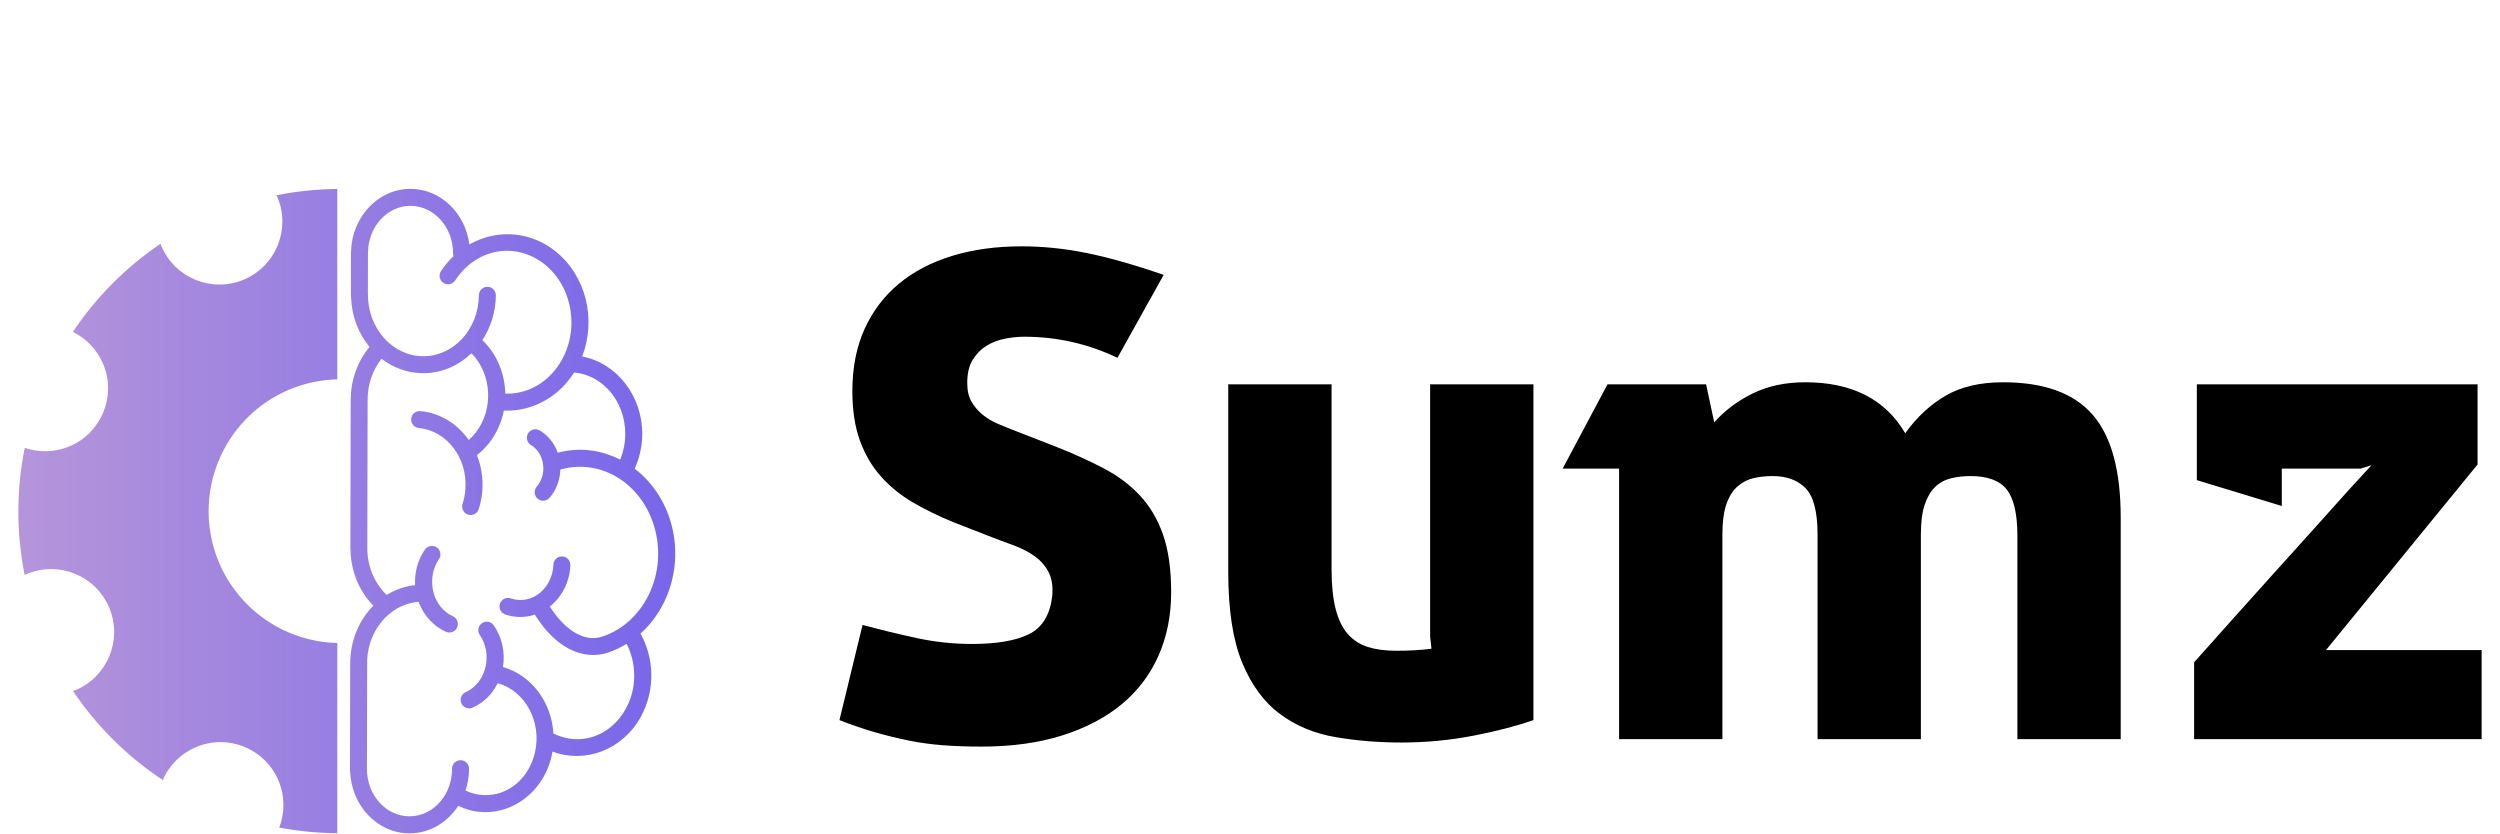
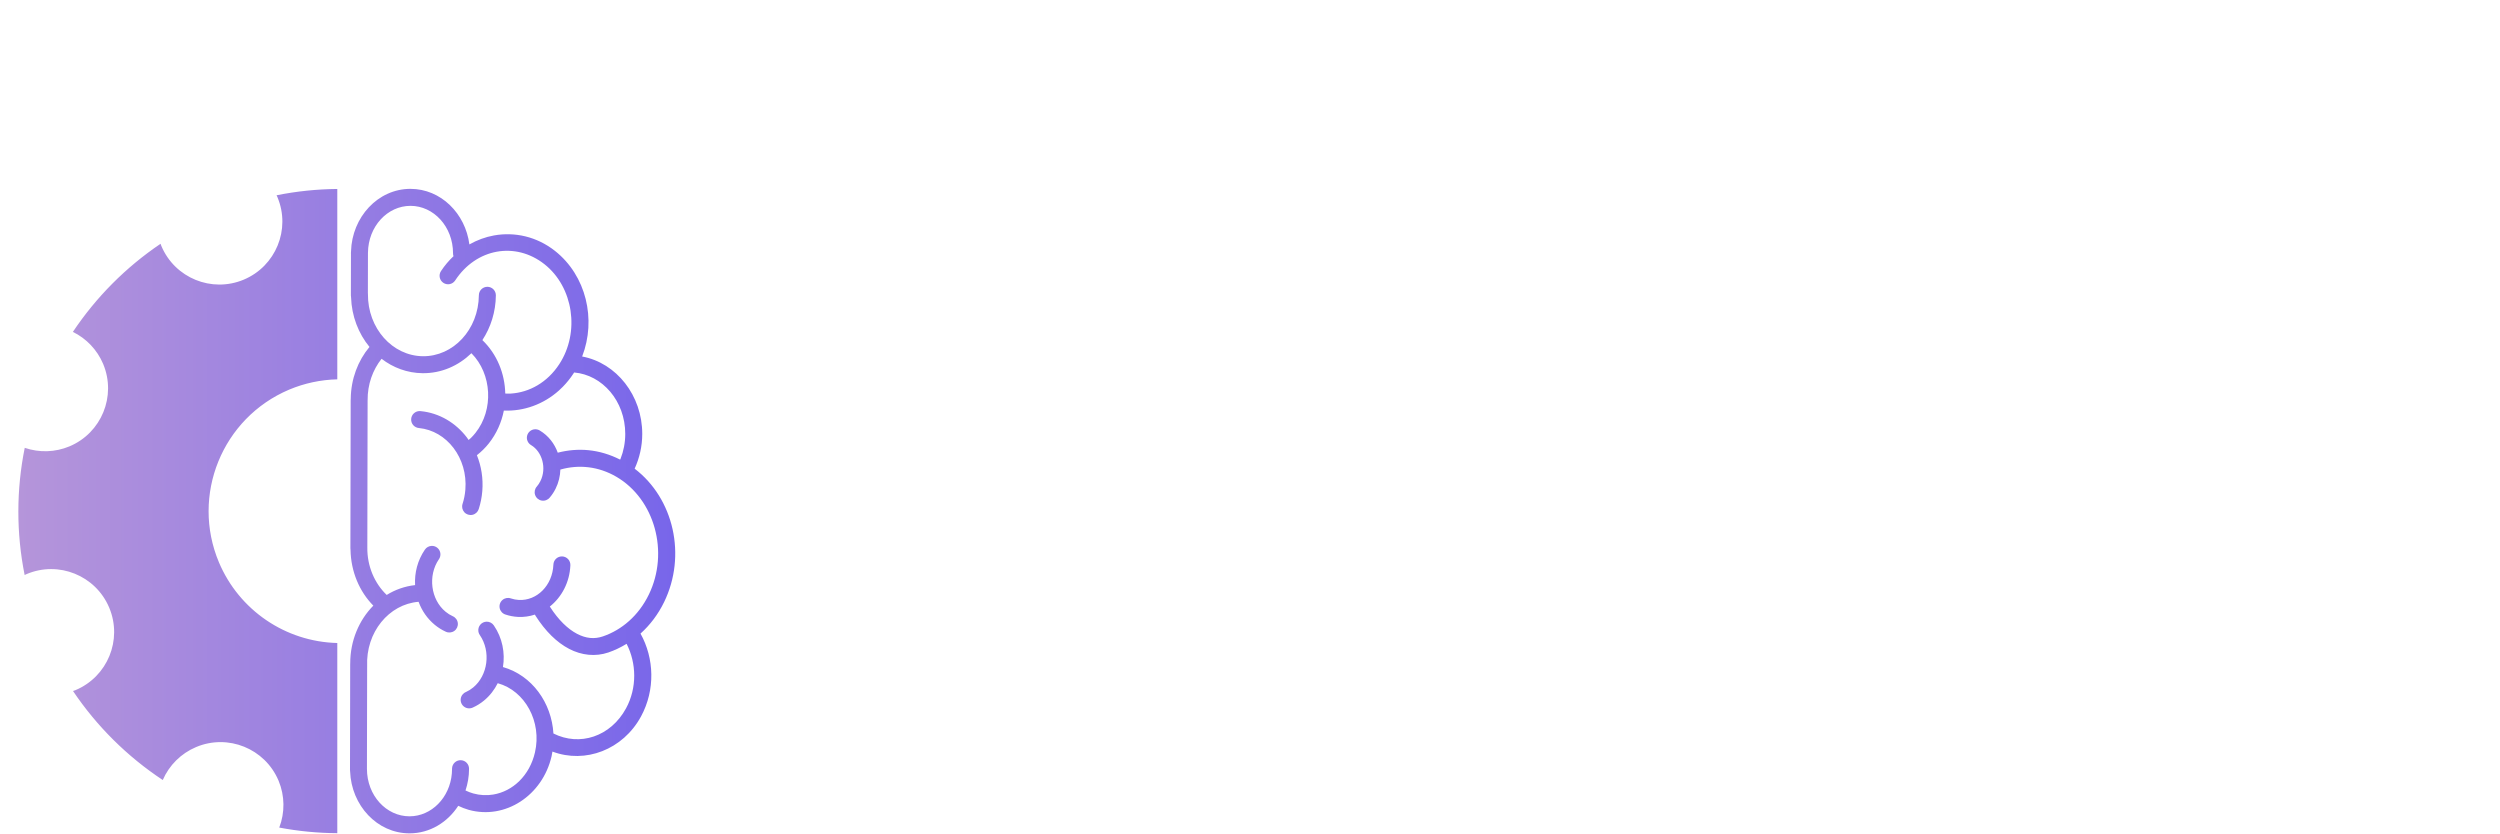
<svg xmlns="http://www.w3.org/2000/svg" width="90" height="30" viewBox="0 0 300 101.491" class="css-1j8o68f" version="1.1" id="svg12">
  <defs id="SvgjsDefs10989">
    <linearGradient id="SvgjsLinearGradient10994">
      <stop id="SvgjsStop10995" stop-color="#b595da" offset="0" />
      <stop id="SvgjsStop10996" stop-color="#7866ea" offset="1" />
    </linearGradient>
  </defs>
  <g id="SvgjsG10990" featurekey="hmhgWD-0" transform="matrix(0.827779,0,0,0.827779,-1.498085,20.44879)" fill="url(#SvgjsLinearGradient10994)">
    <path d="m59.5 3.082c-4.795 0-8.602 4.16-8.746 9.193a1.25 1.25 0 0 0-0.01 0.16v0.051 0.002c-2.12e-4 0.027-0.004 0.053-0.004 0.08a1.25 1.25 0 0 0 0.004 0.125l-0.012 6.062a1.25 1.25 0 0 0 0.027 0.27 1.25 1.25 0 0 0 0 0.006c0.088 2.786 1.089 5.342 2.709 7.309-1.697 2.033-2.723 4.707-2.754 7.625a1.25 1.25 0 0 0-0.012 0.18l-0.041 21.643a1.25 1.25 0 0 0 0 0.008c-3.4e-5 0.003 3.3e-5 0.005 0 0.008v0.164a1.25 1.25 0 0 0 0.018 0.215 1.25 1.25 0 0 0 0 0.008c0.058 3.216 1.313 6.136 3.356 8.213-2.113 2.135-3.4 5.177-3.398 8.484v0.002a1.25 1.25 0 0 0-0.006 0.121l-0.029 15.393a1.25 1.25 0 0 0 0 0.014c0 0.002-1e-6 0.004 0 0.006v0.156a1.25 1.25 0 0 0 0.018 0.225c0.189 4.991 3.977 9.1 8.742 9.1 2.987 0 5.589-1.618 7.166-4.051 0.492 0.234 1 0.442 1.537 0.592 5.393 1.499 10.865-2.125 12.193-7.873 0.054-0.233 0.09-0.466 0.129-0.699 4.827 1.821 10.372-0.265 13.033-5.17 2.117-3.903 1.951-8.559-0.076-12.191 1.391-1.247 2.581-2.804 3.471-4.631 3.343-6.865 1.417-15.253-4.334-19.629 0.706-1.55 1.119-3.279 1.119-5.115 0-5.654-3.788-10.445-8.842-11.391 2.112-5.442 0.607-11.91-4.006-15.543-2.675-2.106-5.914-2.814-8.961-2.268-1.26 0.226-2.482 0.678-3.623 1.322-0.591-4.563-4.201-8.174-8.668-8.174zm-10.766 0.018a47.453 47.453 0 0 0-8.94 0.928l0.006 0.004 0.002 0.002a9.264 9.264 0 0 1 0.111 0.238l0.025 0.062a9.264 9.264 0 0 1-4.973 12.109 9.264 9.264 0 0 1-12.115-4.951 9.264 9.264 0 0 1-0.121-0.328 47.453 47.453 0 0 0-12.898 12.963 9.264 9.264 0 0 1 4.436 4.674l0.027 0.064a9.264 9.264 0 0 1-4.973 12.107 9.264 9.264 0 0 1-6.574 0.213 47.453 47.453 0 0 0-0.014 18.713 9.264 9.264 0 0 1 0.295-0.139 9.264 9.264 0 0 1 12.133 4.906l0.027 0.064a9.264 9.264 0 0 1-4.973 12.105 9.264 9.264 0 0 1-0.363 0.131 47.453 47.453 0 0 0 13.203 13.094 9.264 9.264 0 0 1 4.887-4.842 9.264 9.264 0 0 1 12.135 4.906l0.027 0.064a9.264 9.264 0 0 1 0.09 6.869 47.453 47.453 0 0 0 8.539 0.826v-27.98a19.424 19.424 0 0 1-17.408-11.857 19.424 19.424 0 0 1 10.332-25.426 19.424 19.424 0 0 1 7.076-1.51v-28.012zm10.766 2.482c3.407 0 6.262 3.053 6.262 6.986a1.25 1.25 0 0 0 0.068 0.422c-0.678 0.644-1.302 1.37-1.844 2.197a1.25 1.25 0 1 0 2.092 1.369c3.092-4.723 8.867-5.748 13.127-2.393 4.26 3.355 5.272 10.002 2.18 14.725-1.758 2.685-4.399 4.144-7.119 4.314-0.273 0.017-0.547 0.005-0.82-0.004-0.062-2.905-1.192-5.772-3.367-7.863 1.227-1.869 1.961-4.138 1.984-6.58a1.25 1.25 0 1 0-2.5-0.025c-0.048 5.084-3.788 9.027-8.244 8.977-4.457-0.051-8.126-4.082-8.078-9.166a1.25 1.25 0 0 0-0.004-0.125 1.25 1.25 0 0 0-0.004-0.025l0.01-5.293 0.002-0.613c0.041-3.892 2.873-6.902 6.256-6.902zm8.973 21.689c3.012 3.038 3.31 8.29 0.594 11.713-0.216 0.272-0.442 0.524-0.68 0.756-0.108 0.105-0.224 0.192-0.336 0.289-0.087-0.124-0.166-0.253-0.258-0.373-1.634-2.135-4.022-3.601-6.799-3.871a1.25 1.25 0 0 0-0.123-0.008 1.25 1.25 0 0 0-0.119 2.496c4.081 0.397 7.202 4.402 6.824 9.07-0.059 0.73-0.2 1.427-0.412 2.082a1.25 1.25 0 1 0 2.379 0.768c0.271-0.839 0.451-1.726 0.525-2.648 0.151-1.861-0.146-3.663-0.795-5.277 0.633-0.494 1.224-1.067 1.75-1.73 1.142-1.439 1.876-3.106 2.215-4.836 2.914 0.127 5.822-0.905 8.111-2.957 0.198-0.177 0.39-0.362 0.578-0.555 0.565-0.577 1.085-1.221 1.549-1.93 0.035-0.053 0.062-0.109 0.096-0.162 4.168 0.358 7.527 4.197 7.527 9.037 0 1.307-0.248 2.544-0.691 3.66-0.017 0.043-0.041 0.082-0.059 0.125-1.5-0.762-3.071-1.23-4.65-1.387-1.53-0.151-3.059-0.014-4.529 0.367-0.476-1.33-1.372-2.499-2.639-3.26a1.25 1.25 0 0 0-0.715-0.186 1.25 1.25 0 0 0-0.572 2.328c1.649 0.99 2.32 3.403 1.371 5.303-0.148 0.297-0.324 0.56-0.52 0.789a1.25 1.25 0 1 0 1.9 1.623c0.33-0.386 0.618-0.819 0.855-1.295 0.449-0.898 0.674-1.862 0.703-2.818 2.682-0.766 5.597-0.49 8.254 1.066 5.612 3.287 7.801 11.083 4.758 17.334-1.509 3.098-3.98 5.197-6.754 6.143-1.248 0.426-2.485 0.312-3.814-0.383s-2.721-2.014-3.977-3.977a1.25 1.25 0 0 0-0.02-0.029c1.752-1.386 2.922-3.583 3.025-6.059a1.25 1.25 0 0 0-1.215-1.318 1.25 1.25 0 0 0-1.283 1.215c-0.128 3.081-2.439 5.323-5.07 5.191-0.411-0.021-0.805-0.098-1.182-0.225a1.251 1.251 0 1 0-0.797 2.371c0.588 0.198 1.211 0.317 1.853 0.35 0.866 0.043 1.697-0.085 2.477-0.342a1.25 1.25 0 0 0 0.105 0.193c1.43 2.235 3.089 3.887 4.924 4.846 1.835 0.959 3.878 1.182 5.779 0.533 0.932-0.318 1.828-0.751 2.682-1.273 1.459 2.842 1.556 6.473-0.078 9.486-2.268 4.181-6.834 5.646-10.688 3.707-0.271-4.508-3.128-8.544-7.426-9.775 0.339-2.074-0.082-4.286-1.336-6.117a1.25 1.25 0 0 0-1.062-0.559 1.25 1.25 0 0 0-1.217 1.43 1.25 1.25 0 0 0 0.023 0.123 1.25 1.25 0 0 0 0.191 0.418c1.656 2.418 1.187 5.928-0.979 7.711-0.339 0.279-0.694 0.499-1.059 0.664a1.25 1.25 0 1 0 1.031 2.275c0.567-0.257 1.112-0.594 1.617-1.01 0.868-0.715 1.54-1.593 2.023-2.559a1.25 1.25 0 0 0 0.023 0.008c3.983 1.107 6.501 5.648 5.453 10.184-0.786 3.401-3.263 5.713-6.133 6.189-0.239 0.04-0.481 0.068-0.725 0.082-0.488 0.028-0.985 0.001-1.482-0.08-0.249-0.041-0.497-0.095-0.746-0.164-0.395-0.11-0.768-0.263-1.131-0.436 0.331-1 0.52-2.07 0.52-3.184a1.25 1.25 0 0 0-2.498-0.088 1.25 1.25 0 0 0-0.002 0.088c0 3.688-2.51 6.601-5.631 6.951-0.208 0.023-0.418 0.035-0.631 0.035-3.405 0-6.257-3.05-6.26-6.981-1e-6 -0.002 0-0.004 0-0.006l0.029-14.947a1.25 1.25 0 0 0 0.002-0.154c-0.216-5 3.212-9.125 7.566-9.473 0.477 1.292 1.27 2.471 2.379 3.385 0.505 0.416 1.048 0.755 1.615 1.012a1.25 1.25 0 1 0 1.031-2.277c-0.365-0.165-0.72-0.385-1.059-0.664-2.165-1.783-2.634-5.293-0.979-7.711a1.25 1.25 0 0 0-1.041-1.971 1.25 1.25 0 0 0-1.022 0.559c-1.073 1.567-1.537 3.412-1.438 5.211-1.517 0.169-2.928 0.674-4.176 1.447-1.756-1.68-2.887-4.186-2.85-7.004l0.02-10.695 0.021-10.838a1.25 1.25 0 0 0 0.002-0.1c-0.022-2.354 0.765-4.493 2.053-6.107 1.701 1.308 3.773 2.093 6.031 2.119 2.771 0.032 5.28-1.095 7.184-2.936z" id="path6" />
  </g>
-   <g id="SvgjsG10991" featurekey="1RRcwp-0" transform="matrix(4.139081,0,0,4.139081,97.59891,7.235049)" fill="#000000">
-     <path d="M3.94 13.62 c-0.427 -0.173 -0.823 -0.367 -1.19 -0.58 s-0.683 -0.47 -0.95 -0.77 s-0.473 -0.653 -0.62 -1.06 s-0.22 -0.89 -0.22 -1.45 c0 -0.693 0.12 -1.303 0.36 -1.83 s0.577 -0.97 1.01 -1.33 s0.957 -0.633 1.57 -0.82 s1.293 -0.28 2.04 -0.28 c0.613 0 1.24 0.063 1.88 0.19 s1.407 0.343 2.3 0.65 l-1.36 2.44 c-0.867 -0.413 -1.78 -0.62 -2.74 -0.62 c-0.187 0 -0.38 0.02 -0.58 0.06 s-0.38 0.11 -0.54 0.21 s-0.293 0.237 -0.4 0.41 s-0.16 0.4 -0.16 0.68 c0 0.227 0.043 0.413 0.13 0.56 s0.197 0.273 0.33 0.38 s0.287 0.197 0.46 0.27 s0.347 0.143 0.52 0.21 l1.18 0.46 c0.507 0.2 0.97 0.41 1.39 0.63 s0.777 0.487 1.07 0.8 s0.52 0.697 0.68 1.15 s0.24 1.02 0.24 1.7 s-0.123 1.3 -0.37 1.86 s-0.607 1.037 -1.08 1.43 s-1.057 0.7 -1.75 0.92 s-1.487 0.33 -2.38 0.33 c-0.413 0 -0.793 -0.013 -1.14 -0.04 s-0.683 -0.073 -1.01 -0.14 s-0.653 -0.147 -0.98 -0.24 s-0.677 -0.213 -1.05 -0.36 l0.68 -2.8 c0.547 0.147 1.083 0.277 1.61 0.39 s1.063 0.17 1.61 0.17 c0.733 0 1.293 -0.097 1.68 -0.29 s0.613 -0.563 0.68 -1.11 c0.027 -0.28 -0.007 -0.513 -0.1 -0.7 s-0.227 -0.343 -0.4 -0.47 s-0.367 -0.23 -0.58 -0.31 l-0.64 -0.24 z M12.02 9.56 l3.04 -0 l0 5.44 c0 0.467 0.04 0.857 0.12 1.17 s0.2 0.56 0.36 0.74 s0.357 0.307 0.59 0.38 s0.51 0.11 0.83 0.11 c0.387 0 0.733 -0.02 1.04 -0.06 l-0.04 -0.36 l0 -7.42 l3.04 0 l0 9.88 c-0.493 0.173 -1.083 0.327 -1.77 0.46 s-1.39 0.2 -2.11 0.2 c-0.68 0 -1.33 -0.053 -1.95 -0.16 s-1.163 -0.333 -1.63 -0.68 s-0.837 -0.85 -1.11 -1.51 s-0.41 -1.55 -0.41 -2.67 l0 -5.52 z M23.52 12.04 l-1.66 0 l1.32 -2.48 l2.9 0 l0.24 1.12 c0.307 -0.347 0.683 -0.63 1.13 -0.85 s0.963 -0.33 1.55 -0.33 c1.373 0 2.353 0.5 2.94 1.5 c0.333 -0.467 0.727 -0.833 1.18 -1.1 s1.02 -0.4 1.7 -0.4 c1.2 0 2.077 0.317 2.63 0.95 s0.83 1.643 0.83 3.03 l0 6.52 l-3.04 0 l0 -5.98 c0 -0.64 -0.103 -1.093 -0.31 -1.36 s-0.563 -0.4 -1.07 -0.4 c-0.213 0 -0.41 0.023 -0.59 0.07 s-0.333 0.133 -0.46 0.26 s-0.227 0.3 -0.3 0.52 s-0.11 0.51 -0.11 0.87 l0 6.02 l-3.04 0 l0 -6.02 c0 -0.667 -0.117 -1.12 -0.35 -1.36 s-0.557 -0.36 -0.97 -0.36 c-0.2 0 -0.387 0.02 -0.56 0.06 s-0.33 0.12 -0.47 0.24 s-0.25 0.293 -0.33 0.52 s-0.12 0.527 -0.12 0.9 l0 6.02 l-3.04 0 l0 -7.96 z M44.32 17.38 l4.58 0 l0 2.62 l-8.46 0 l0 -2.26 l0.33 -0.37 l0.84 -0.94 l1.13 -1.26 l1.2 -1.33 l1.04 -1.16 l0.68 -0.74 l-0.32 0.1 l-2.32 0 l0 1.1 l-2.5 -0.76 l0 -2.82 l8.26 0 l0 2.36 z" id="path9" />
-   </g>
</svg>
